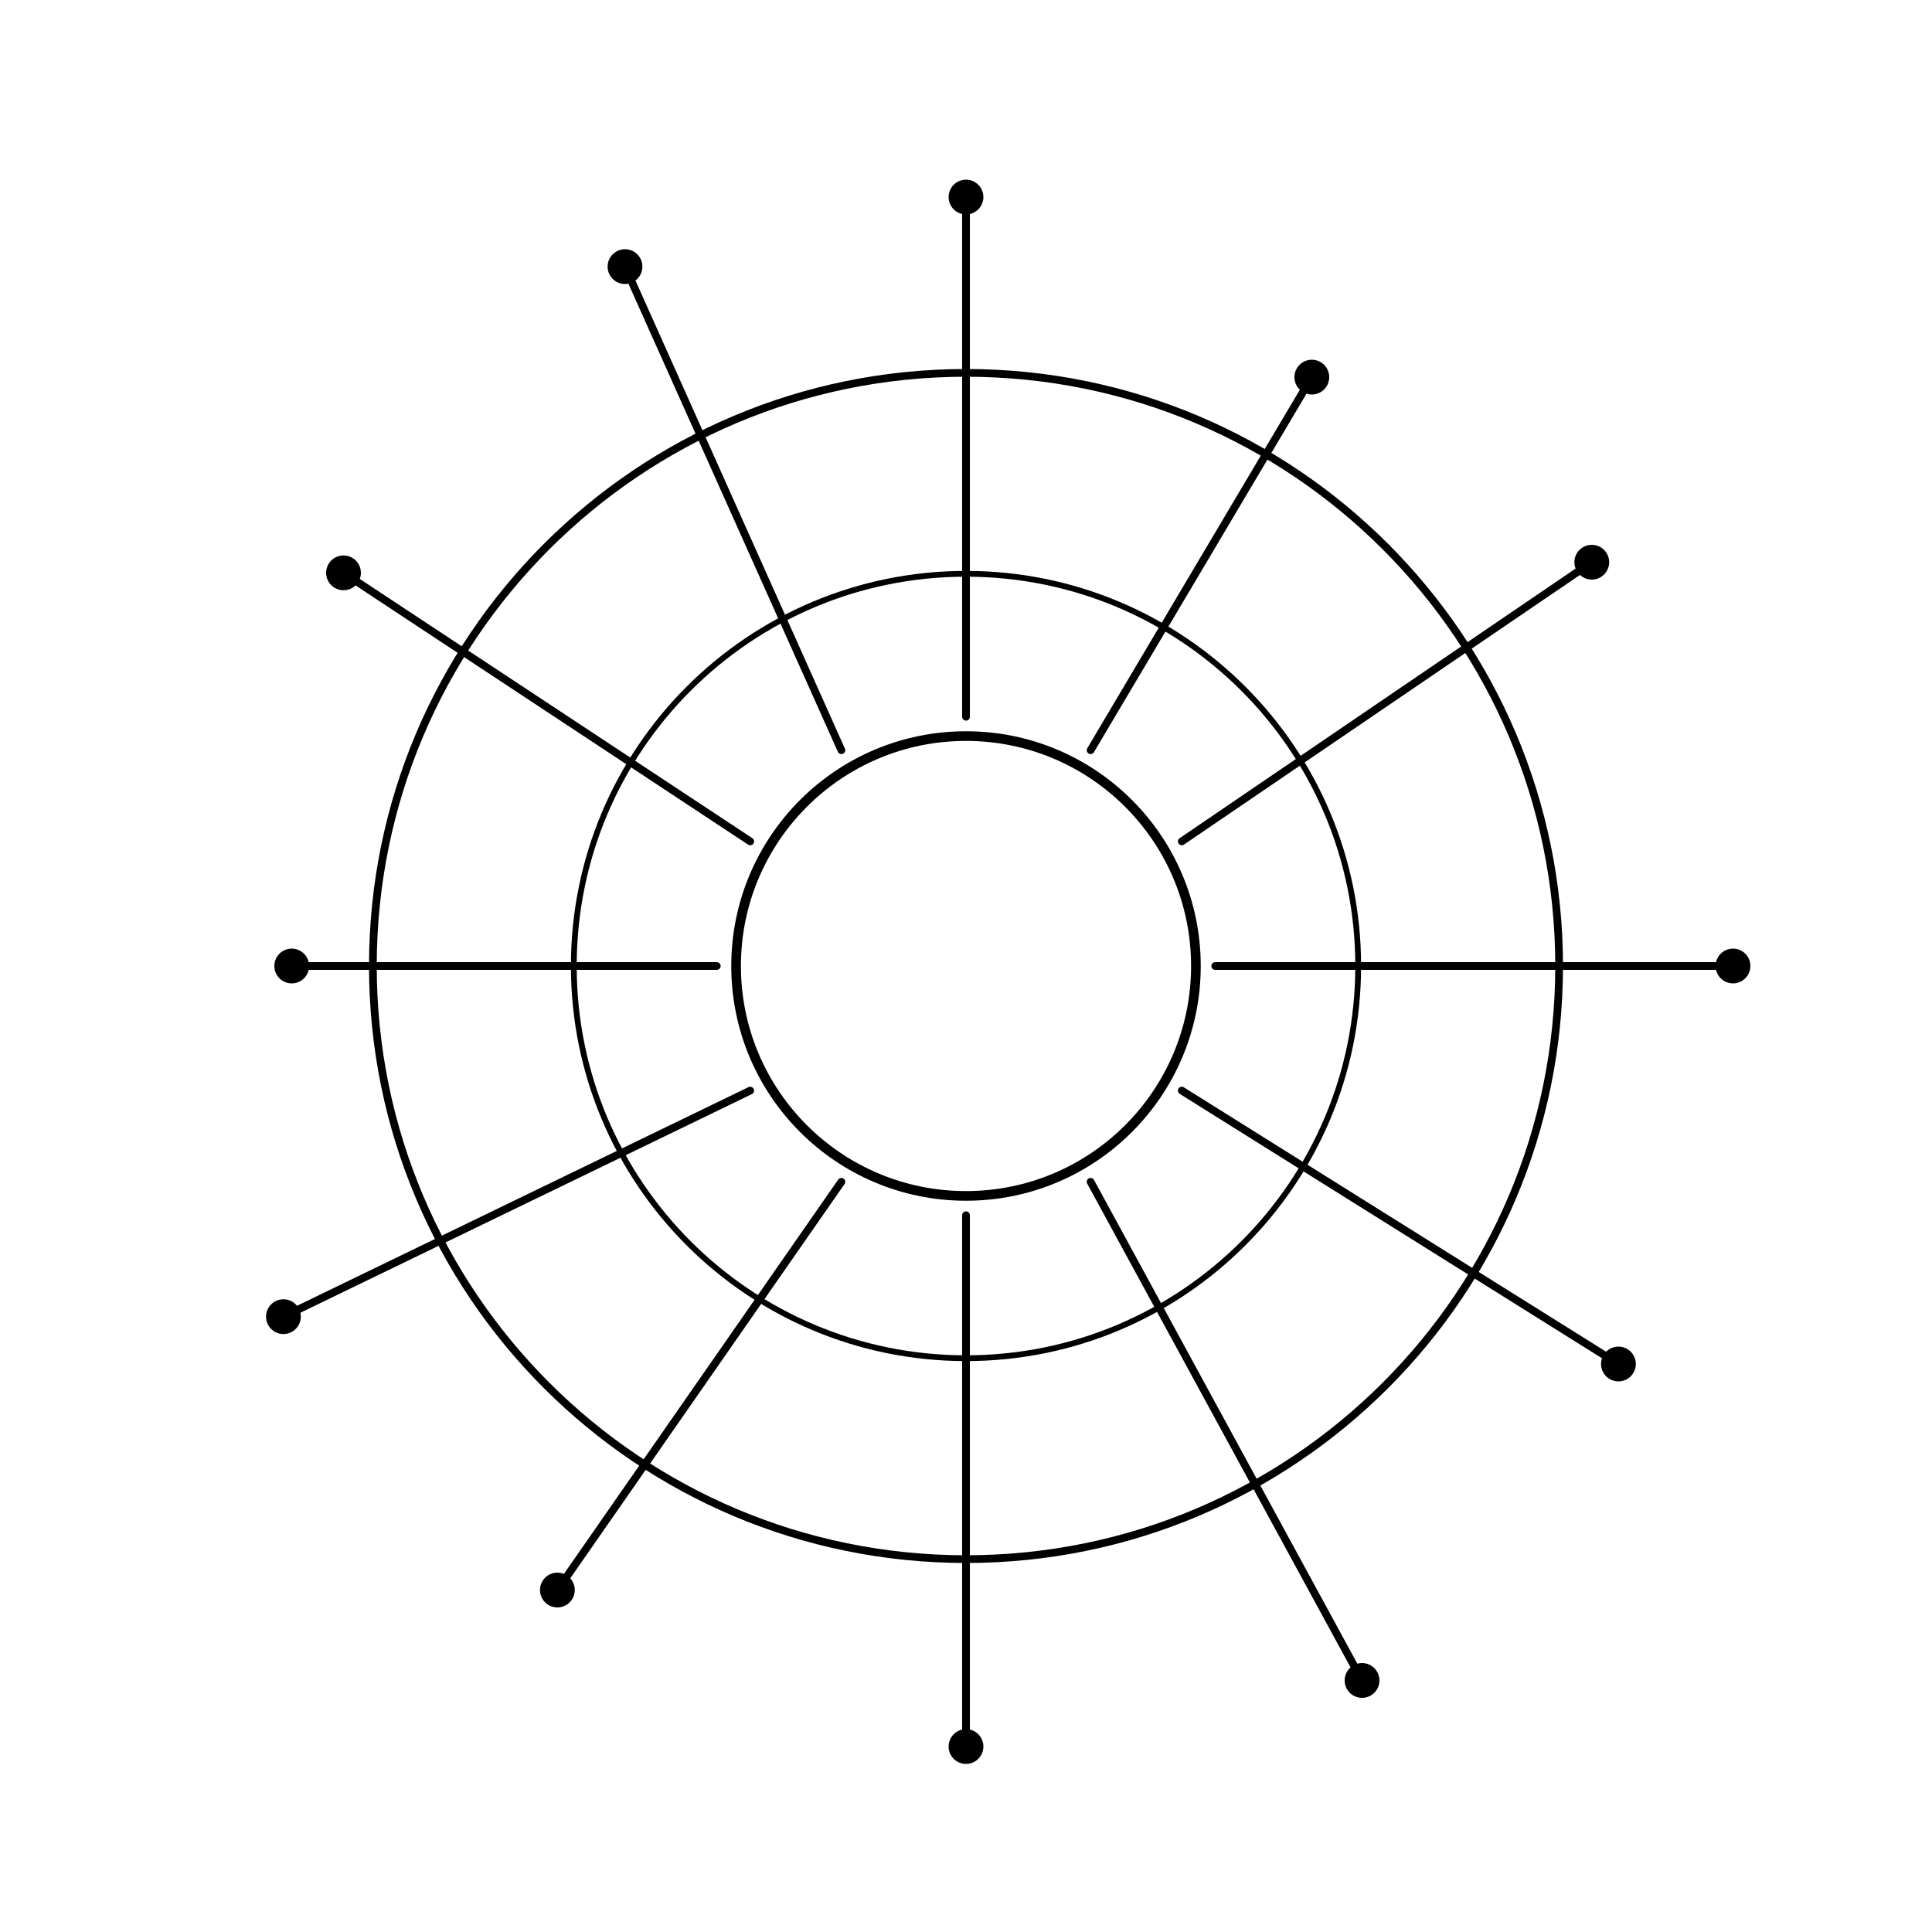
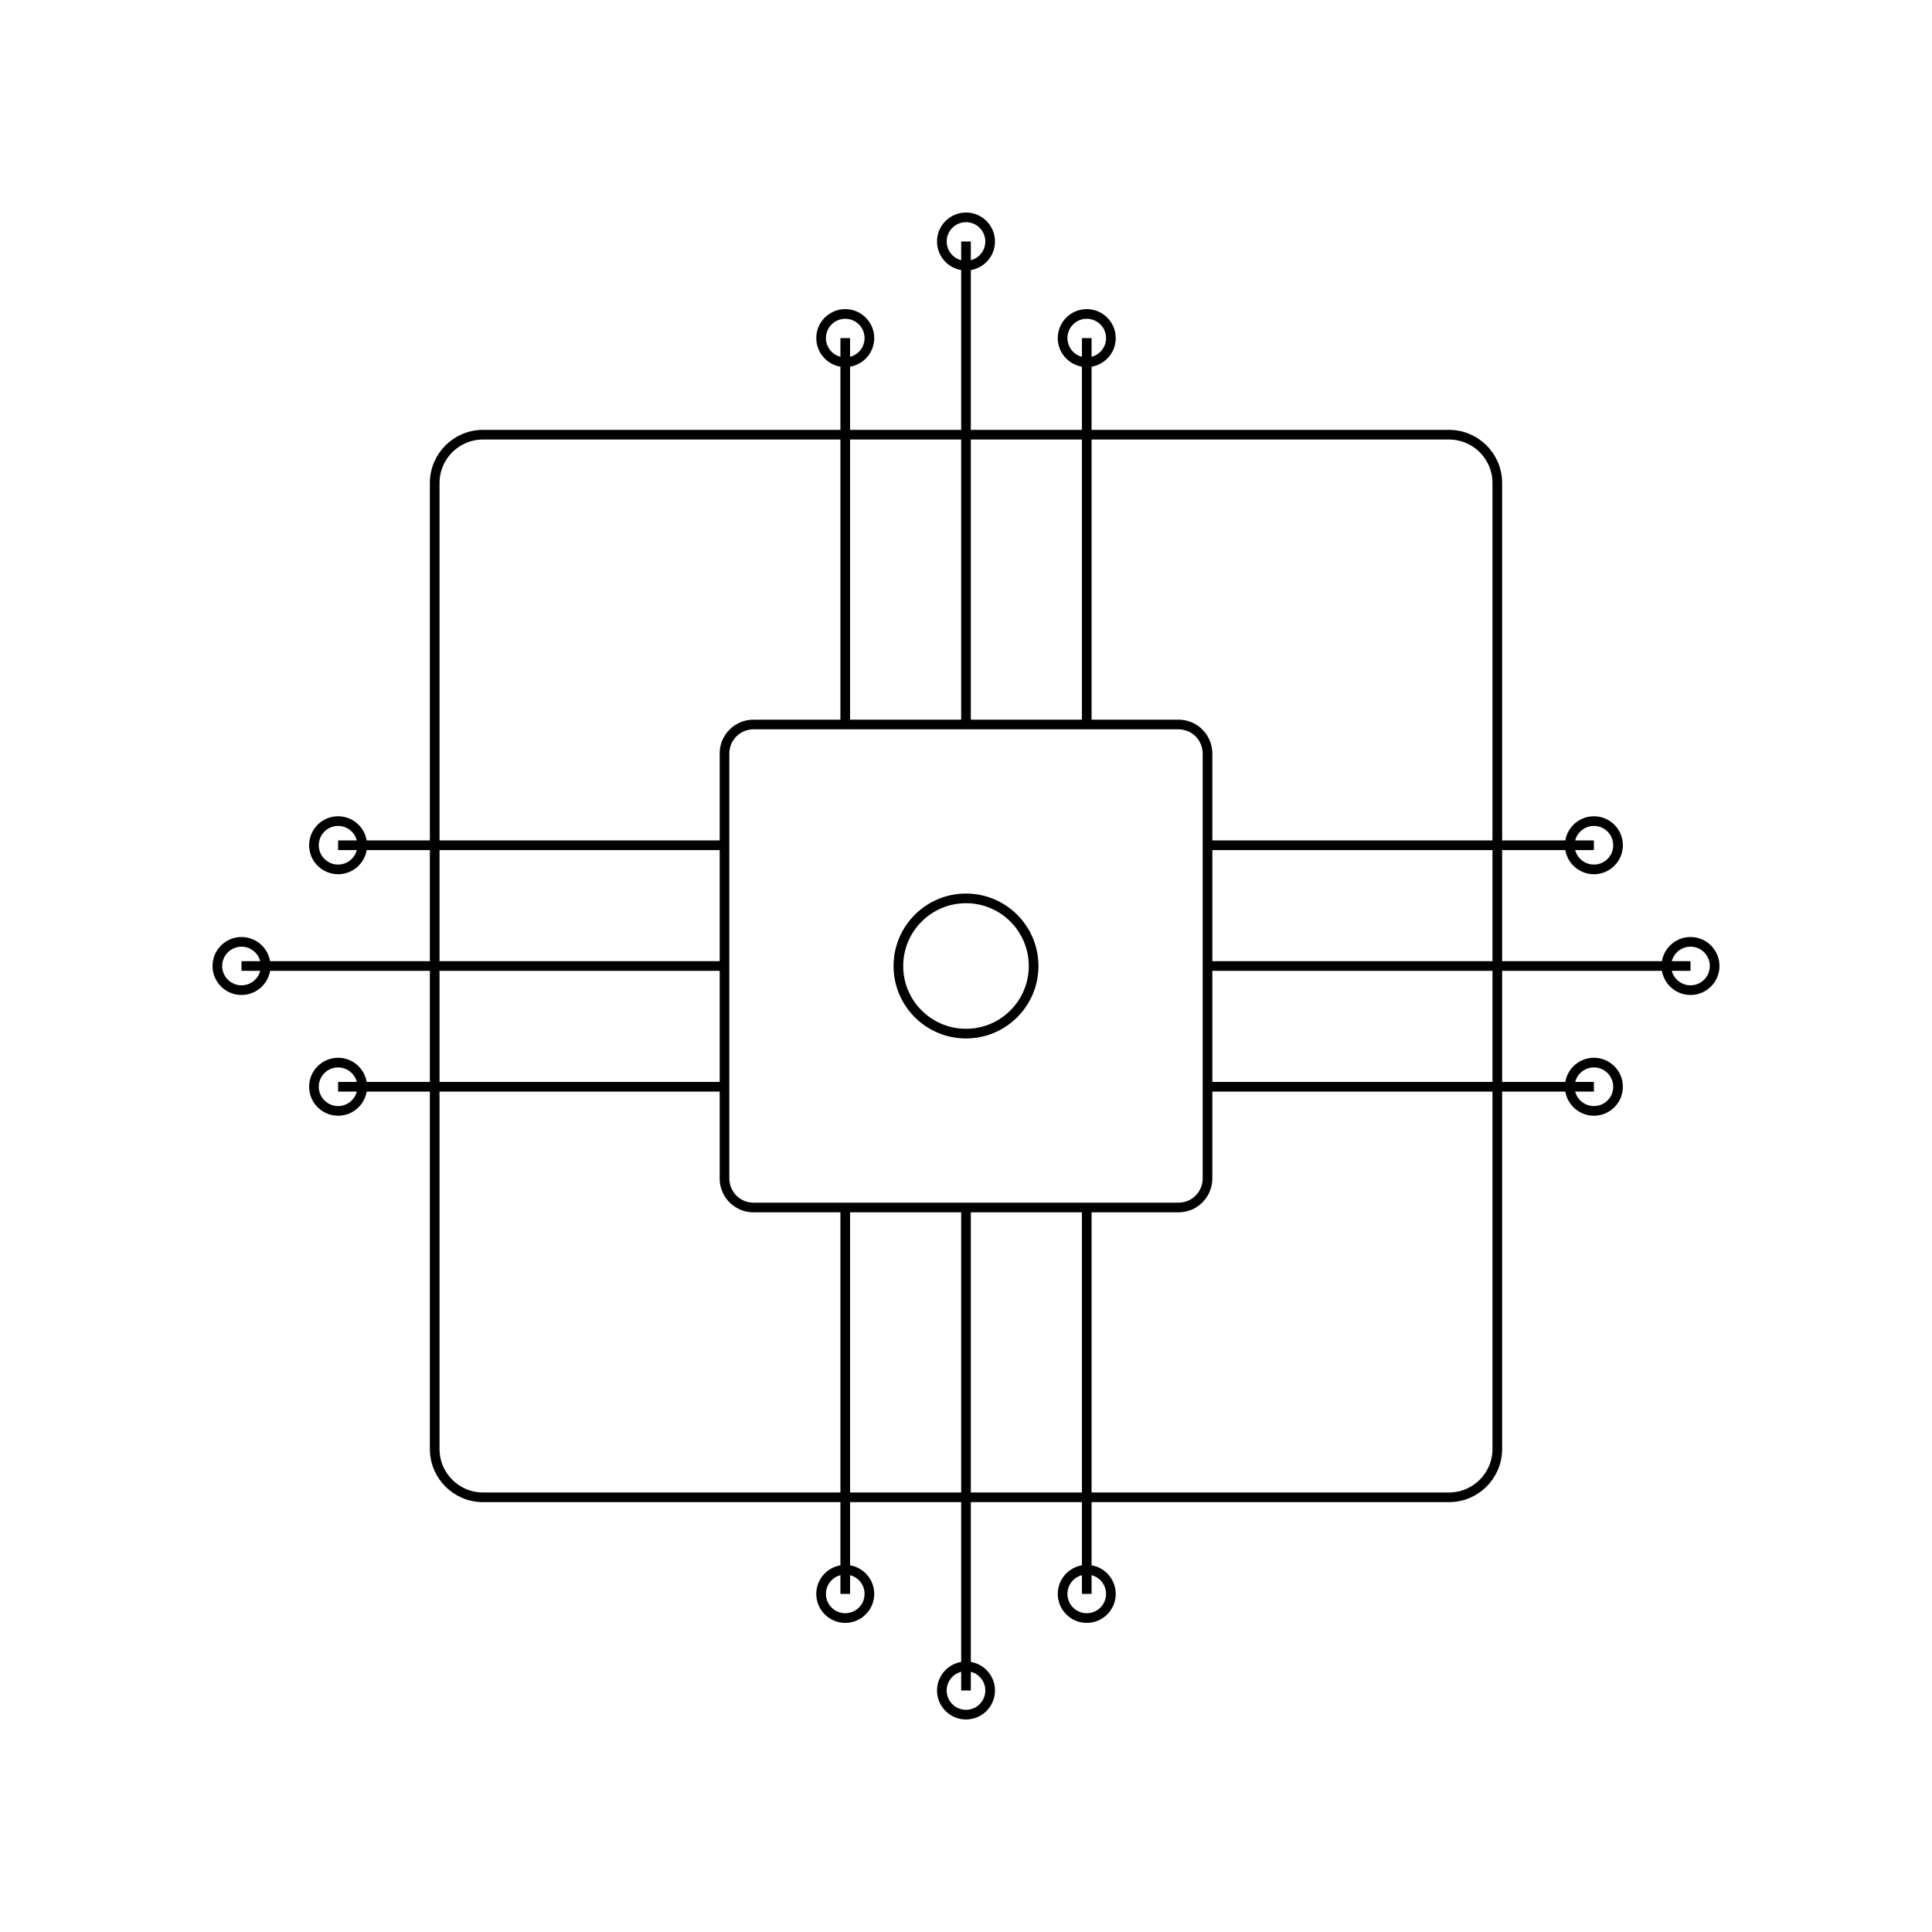
- <svg xmlns="http://www.w3.org/2000/svg" viewBox="0 0 1000 1000" width="1000" height="1000">
-   <g fill="none" stroke="#000000" stroke-linecap="round" stroke-linejoin="round">
-     <circle cx="500" cy="500" r="119" stroke-width="5" />
-     <circle cx="500" cy="500" r="203" stroke-width="3" />
-     <circle cx="500" cy="500" r="307" stroke-width="4" />
-     <path d="M 629.0 500.0 L 897.0 500.0" stroke-width="4" />
-     <circle cx="897.0" cy="500.0" r="9" fill="#000000" stroke="none" />
-     <path d="M 611.7 564.5 L 837.7 706.0" stroke-width="4" />
-     <circle cx="837.7" cy="706.0" r="9" fill="#000000" stroke="none" />
-     <path d="M 564.5 611.7 L 705.0 869.8" stroke-width="4" />
-     <circle cx="705.0" cy="869.8" r="9" fill="#000000" stroke="none" />
-     <path d="M 500.0 629.0 L 500.0 904.0" stroke-width="4" />
-     <circle cx="500.0" cy="904.0" r="9" fill="#000000" stroke="none" />
-     <path d="M 435.5 611.7 L 288.5 823.0" stroke-width="4" />
-     <circle cx="288.5" cy="823.0" r="9" fill="#000000" stroke="none" />
-     <path d="M 388.3 564.5 L 146.7 681.5" stroke-width="4" />
-     <circle cx="146.7" cy="681.5" r="9" fill="#000000" stroke="none" />
-     <path d="M 371.0 500.0 L 151.0 500.0" stroke-width="4" />
-     <circle cx="151.0" cy="500.0" r="9" fill="#000000" stroke="none" />
-     <path d="M 388.3 435.5 L 177.8 296.5" stroke-width="4" />
-     <circle cx="177.8" cy="296.5" r="9" fill="#000000" stroke="none" />
-     <path d="M 435.5 388.3 L 323.5 138.0" stroke-width="4" />
-     <circle cx="323.5" cy="138.0" r="9" fill="#000000" stroke="none" />
-     <path d="M 500.0 371.0 L 500.0 102.0" stroke-width="4" />
-     <circle cx="500.0" cy="102.0" r="9" fill="#000000" stroke="none" />
-     <path d="M 564.5 388.3 L 679.0 195.2" stroke-width="4" />
-     <circle cx="679.0" cy="195.2" r="9" fill="#000000" stroke="none" />
-     <path d="M 611.7 435.5 L 823.9 291.0" stroke-width="4" />
-     <circle cx="823.9" cy="291.0" r="9" fill="#000000" stroke="none" />
+ <svg xmlns="http://www.w3.org/2000/svg" viewBox="0 0 400 400">
+   <g fill="none" stroke="#000000" stroke-width="2">
+     <rect x="150" y="150" width="100" height="100" rx="6" />
+     <circle cx="200" cy="200" r="14" />
+     <path d="M150 175 H70 M150 200 H50 M150 225 H70" />
+     <path d="M250 175 H330 M250 200 H350 M250 225 H330" />
+     <path d="M175 150 V70 M200 150 V50 M225 150 V70" />
+     <path d="M175 250 V330 M200 250 V350 M225 250 V330" />
+     <circle cx="70" cy="175" r="5" />
+     <circle cx="50" cy="200" r="5" />
+     <circle cx="70" cy="225" r="5" />
+     <circle cx="330" cy="175" r="5" />
+     <circle cx="350" cy="200" r="5" />
+     <circle cx="330" cy="225" r="5" />
+     <circle cx="175" cy="70" r="5" />
+     <circle cx="200" cy="50" r="5" />
+     <circle cx="225" cy="70" r="5" />
+     <circle cx="175" cy="330" r="5" />
+     <circle cx="200" cy="350" r="5" />
+     <circle cx="225" cy="330" r="5" />
+     <rect x="90" y="90" width="220" height="220" rx="10" />
  </g>
</svg>
